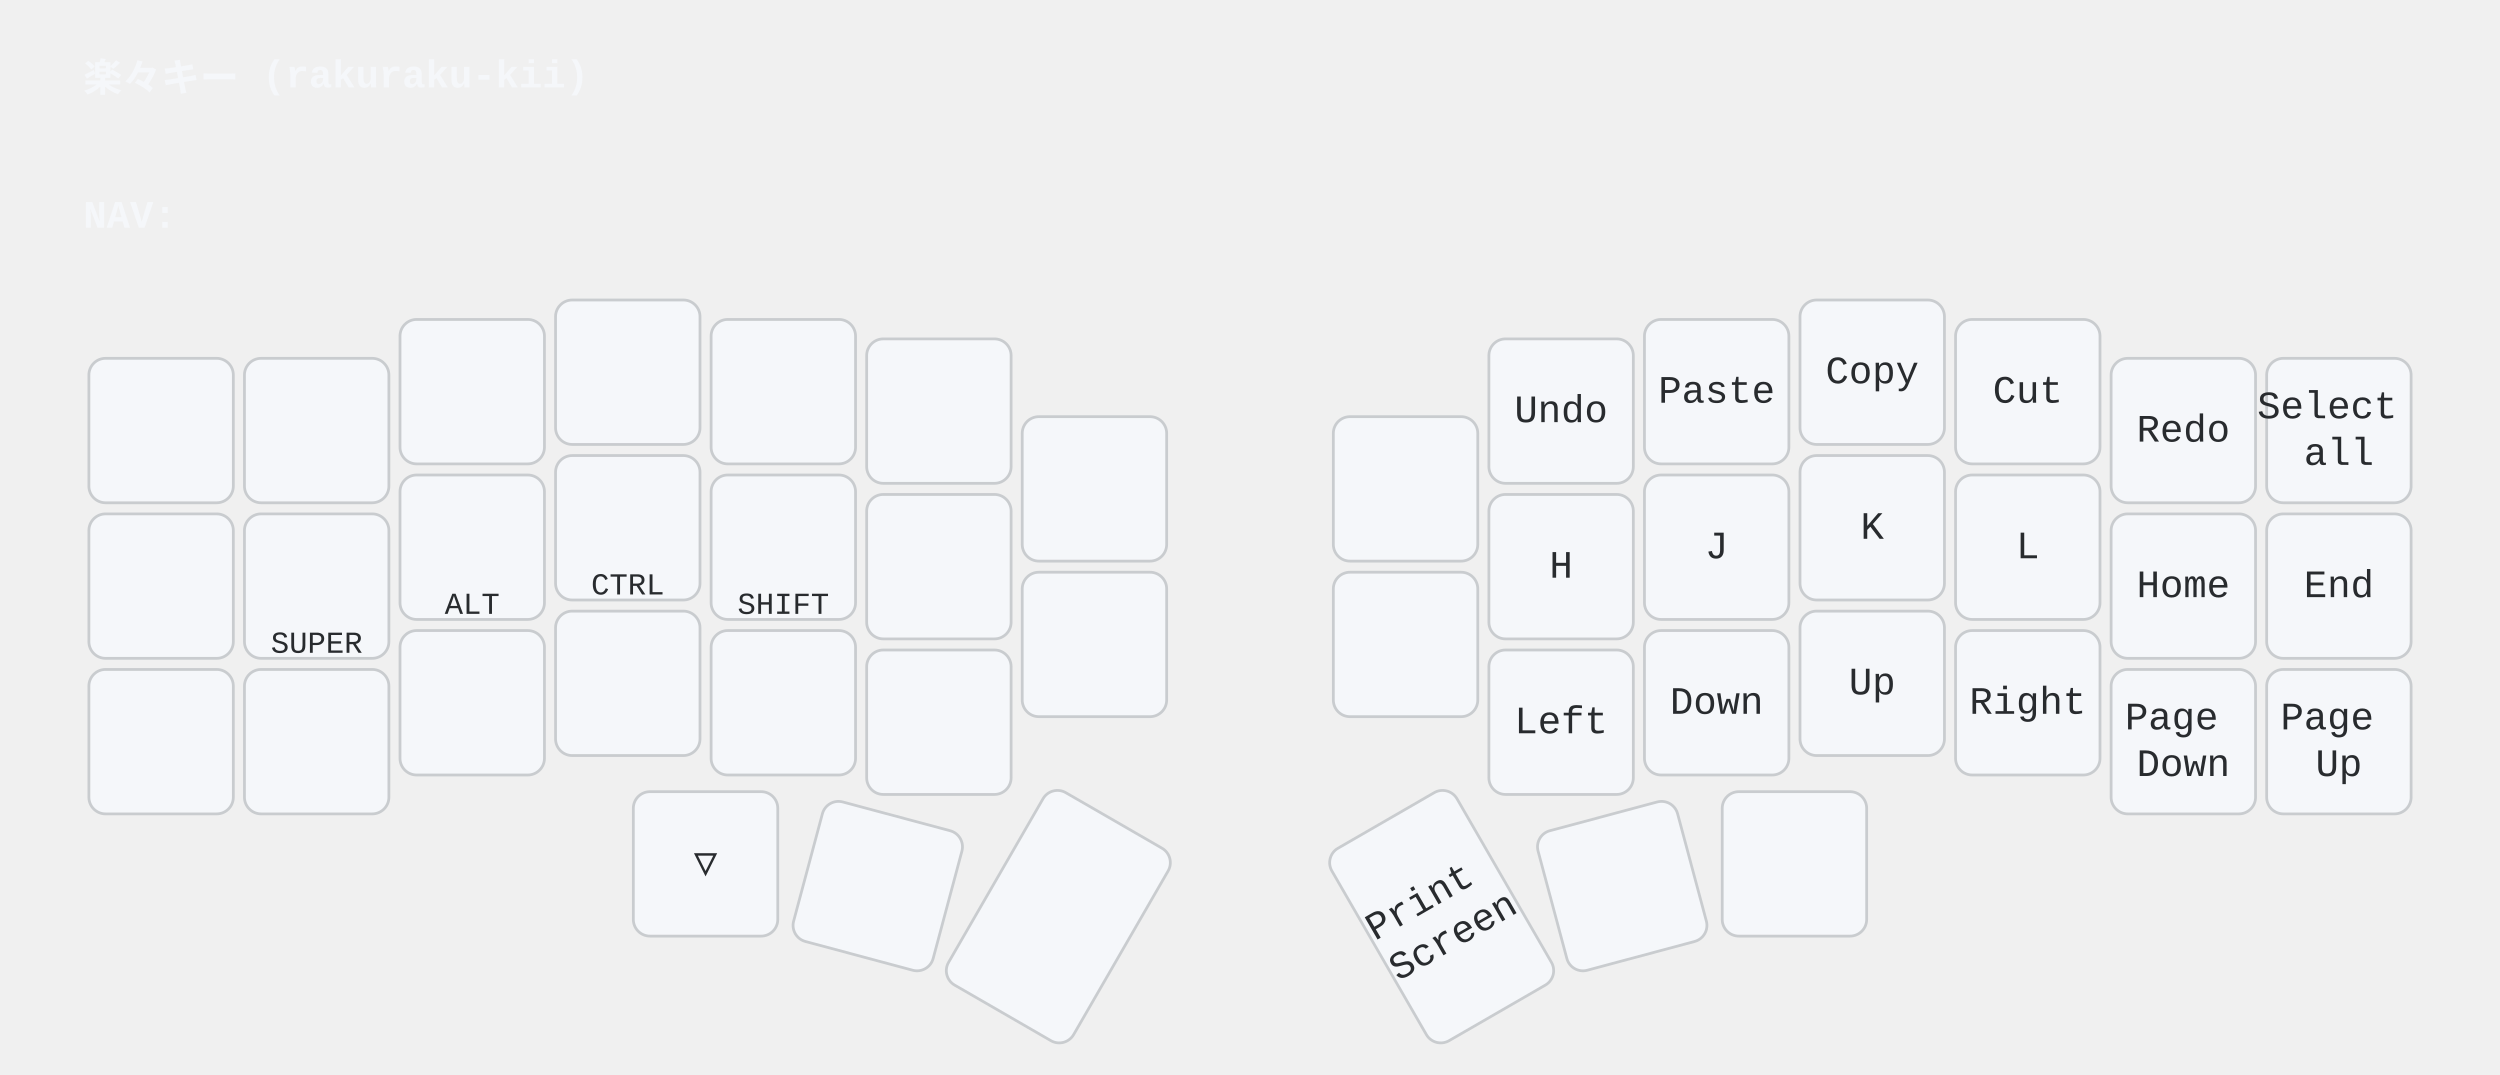
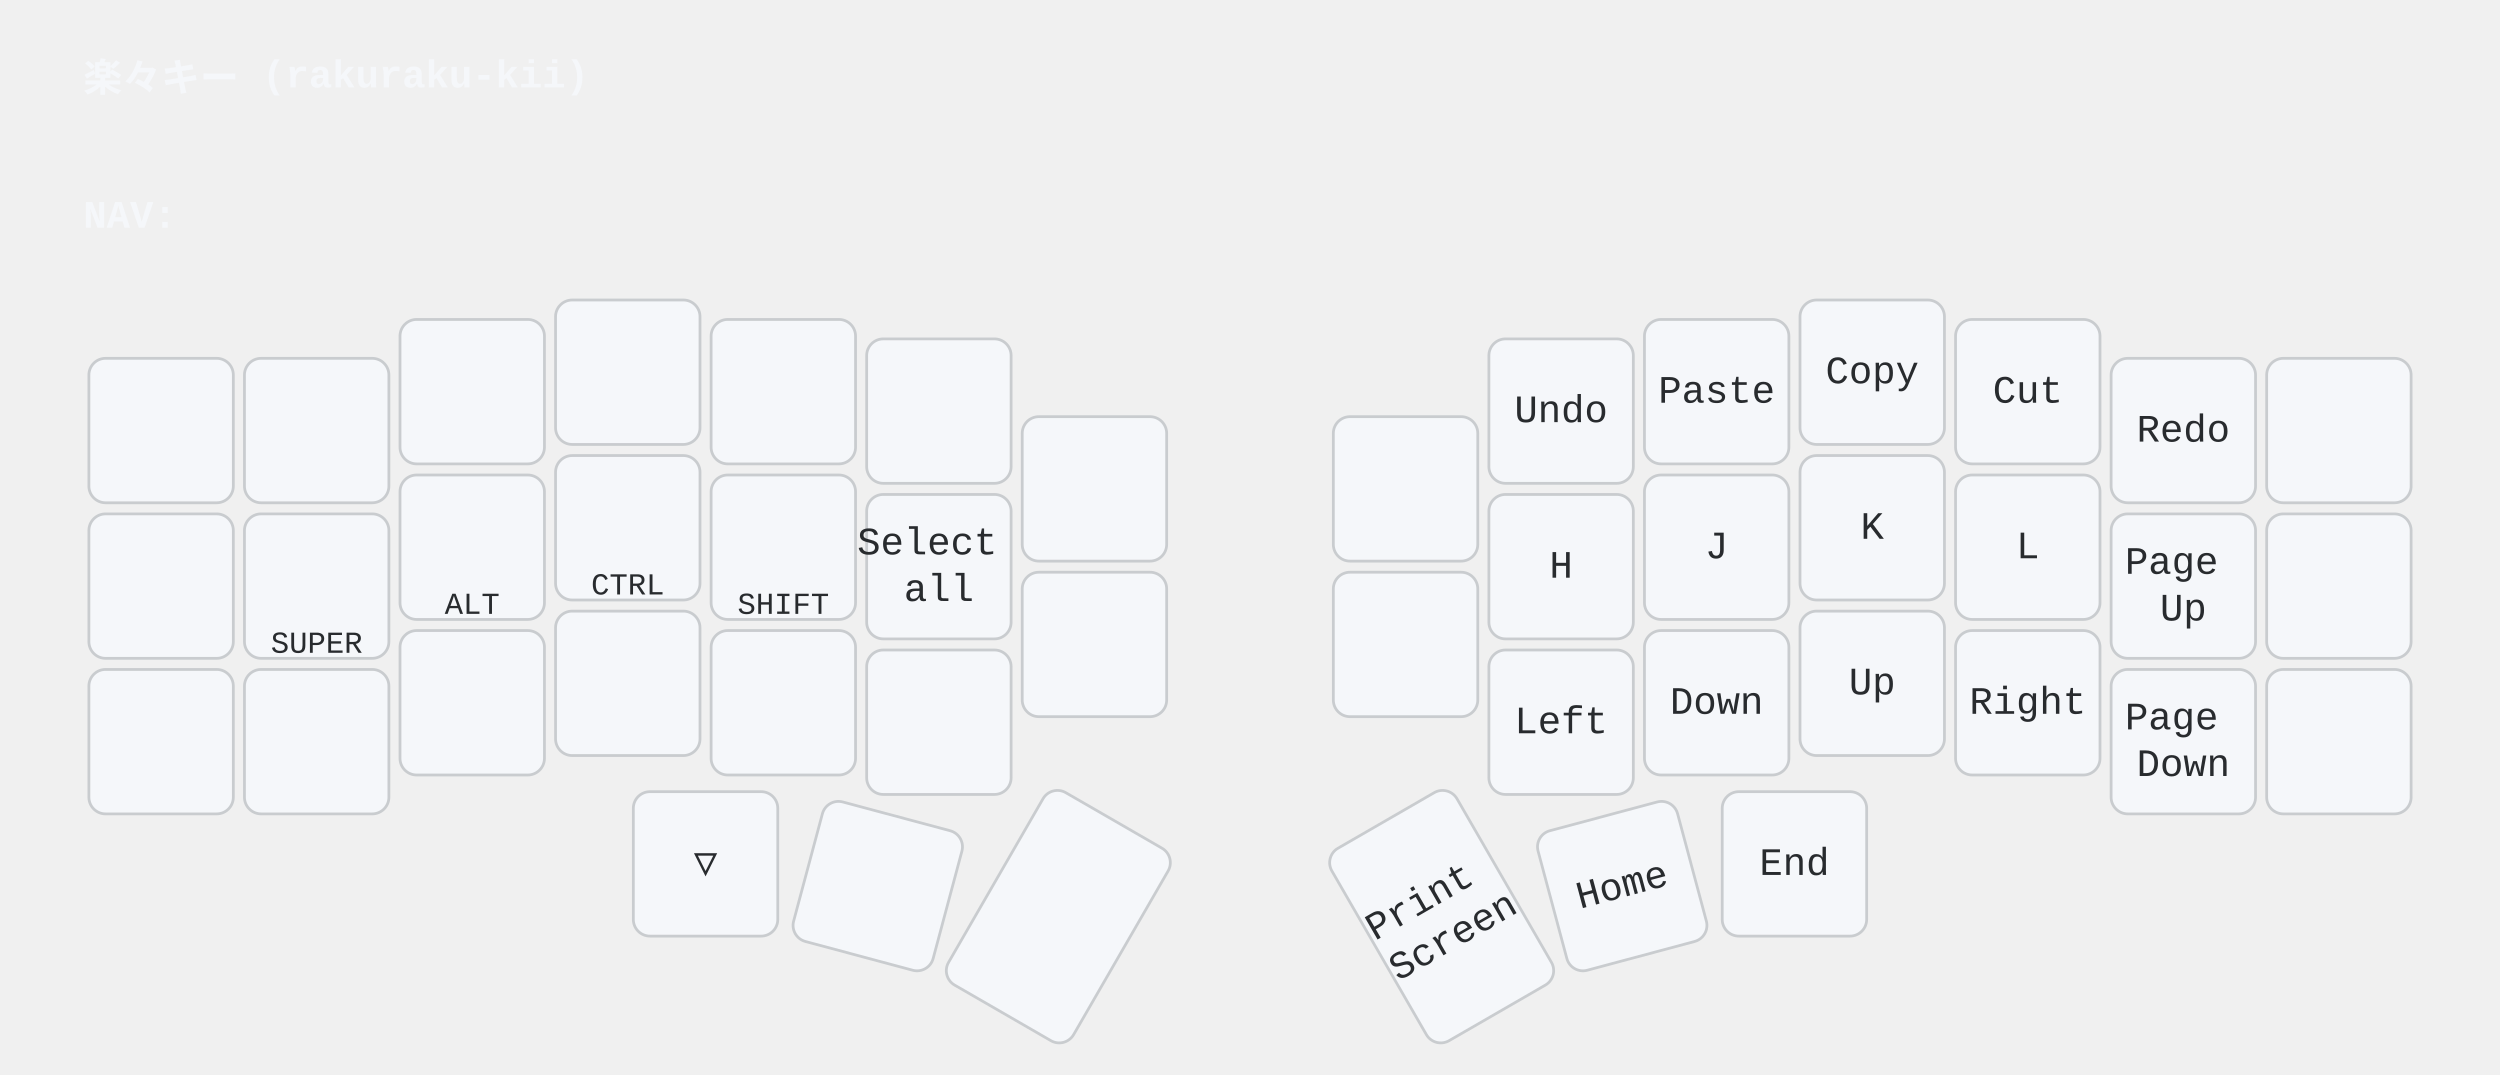
<svg xmlns="http://www.w3.org/2000/svg" width="900" height="387" viewBox="0 0 900 387" class="keymap">
  <style>/* inherit to force styles through use tags */
svg path {
    fill: inherit;
}

/* font and background color specifications */
* {
    background:#282B2E; 
    }
svg.keymap {
    font-family: SFMono-Regular,Consolas,Liberation Mono,Menlo,monospace;
    font-size: 14px;
    font-kerning: normal;
    text-rendering: optimizeLegibility;
    fill: #282B2E;
}

/* default key styling */
rect.key {
    fill: #f5f7fa;
}

rect.key, rect.combo {
    stroke: #c9cccf;
    stroke-width: 1;
}

/* default key side styling, only used is draw_key_sides is set */
rect.side {
    filter: brightness(90%);
}

/* color accent for combo boxes */
rect.combo, rect.combo-separate {
    fill: #5b7cfa;
}

/* color accent for held keys */
rect.held, rect.combo.held {
    fill: #19c6d1;
}

/* color accent for ghost (optional) keys */
rect.ghost, rect.combo.ghost {
    stroke-dasharray: 4, 4;
    stroke-width: 2;
}

text {
    text-anchor: middle;
    dominant-baseline: middle;
}

/* styling for layer labels */
text.label {
    font-weight: bold;
    text-anchor: start;
    fill: #f5f7fa
}

/* styling for optional footer */
text.footer {
    text-anchor: end;
    dominant-baseline: auto;
    stroke: white;
    stroke-width: 4;
    paint-order: stroke;
}

/* styling for combo tap, and key non-tap label text */
text.combo, text.hold, text.shifted, text.left, text.right {
    font-size: 11px;
}

text.hold {
    text-anchor: middle;
    dominant-baseline: auto;
}

text.shifted {
    text-anchor: middle;
    dominant-baseline: hanging;
}

text.left {
    text-anchor: start;
}

text.right {
    text-anchor: end;
}

text.layer-activator {
    text-decoration: underline;
}

/* styling for hold/shifted label text in combo box */
text.combo.hold, text.combo.shifted, text.combo.left, text.combo.right {
    font-size: 8px;
}

/* lighter symbol for transparent keys */
text.trans {
    fill: #282B2E;
}

/* styling for combo dendrons */
path.combo {
    stroke-width: 1;
    stroke: gray;
    fill: none;
}

/* Start Tabler Icons Cleanup */
/* cannot use height/width with glyphs */
.icon-tabler &gt; path {
    fill: inherit;
    stroke: inherit;
    stroke-width: 2;
}
/* hide tabler's default box */
.icon-tabler &gt; path[stroke="none"][fill="none"] {
    visibility: hidden;
}
/* End Tabler Icons Cleanup */

}</style>
  <g transform="translate(30,0)">
    <text x="0" y="28" class="label">楽々キー (rakuraku-kii)</text>
  </g>
  <g transform="translate(0,50)">
    <g transform="translate(30, 0)" class="layer-NAV">
      <text x="0" y="28" class="label" id="NAV">NAV:</text>
      <g transform="translate(0, 56)">
        <g transform="translate(28, 49)" class="key keypos-0">
          <rect rx="6" ry="6" x="-26" y="-26" width="52" height="52" class="key" />
        </g>
        <g transform="translate(84, 49)" class="key keypos-1">
          <rect rx="6" ry="6" x="-26" y="-26" width="52" height="52" class="key" />
        </g>
        <g transform="translate(140, 35)" class="key keypos-2">
          <rect rx="6" ry="6" x="-26" y="-26" width="52" height="52" class="key" />
        </g>
        <g transform="translate(196, 28)" class="key keypos-3">
          <rect rx="6" ry="6" x="-26" y="-26" width="52" height="52" class="key" />
        </g>
        <g transform="translate(252, 35)" class="key keypos-4">
          <rect rx="6" ry="6" x="-26" y="-26" width="52" height="52" class="key" />
        </g>
        <g transform="translate(308, 42)" class="key keypos-5">
          <rect rx="6" ry="6" x="-26" y="-26" width="52" height="52" class="key" />
        </g>
        <g transform="translate(364, 70)" class="key keypos-6">
          <rect rx="6" ry="6" x="-26" y="-26" width="52" height="52" class="key" />
        </g>
        <g transform="translate(476, 70)" class="key keypos-7">
          <rect rx="6" ry="6" x="-26" y="-26" width="52" height="52" class="key" />
        </g>
        <g transform="translate(532, 42)" class="key keypos-8">
          <rect rx="6" ry="6" x="-26" y="-26" width="52" height="52" class="key" />
          <text x="0" y="0" class="key tap">Undo</text>
        </g>
        <g transform="translate(588, 35)" class="key keypos-9">
          <rect rx="6" ry="6" x="-26" y="-26" width="52" height="52" class="key" />
          <text x="0" y="0" class="key tap">Paste</text>
        </g>
        <g transform="translate(644, 28)" class="key keypos-10">
          <rect rx="6" ry="6" x="-26" y="-26" width="52" height="52" class="key" />
          <text x="0" y="0" class="key tap">Copy</text>
        </g>
        <g transform="translate(700, 35)" class="key keypos-11">
          <rect rx="6" ry="6" x="-26" y="-26" width="52" height="52" class="key" />
          <text x="0" y="0" class="key tap">Cut</text>
        </g>
        <g transform="translate(756, 49)" class="key keypos-12">
          <rect rx="6" ry="6" x="-26" y="-26" width="52" height="52" class="key" />
          <text x="0" y="0" class="key tap">Redo</text>
        </g>
        <g transform="translate(812, 49)" class="key keypos-13">
          <rect rx="6" ry="6" x="-26" y="-26" width="52" height="52" class="key" />
+         </g>
+         <g transform="translate(28, 105)" class="key keypos-14">
+           <rect rx="6" ry="6" x="-26" y="-26" width="52" height="52" class="key" />
+         </g>
+         <g transform="translate(84, 105)" class="key keypos-15">
+           <rect rx="6" ry="6" x="-26" y="-26" width="52" height="52" class="key" />
+           <text x="0" y="24" class="key hold">SUPER</text>
+         </g>
+         <g transform="translate(140, 91)" class="key keypos-16">
+           <rect rx="6" ry="6" x="-26" y="-26" width="52" height="52" class="key" />
+           <text x="0" y="24" class="key hold">ALT</text>
+         </g>
+         <g transform="translate(196, 84)" class="key keypos-17">
+           <rect rx="6" ry="6" x="-26" y="-26" width="52" height="52" class="key" />
+           <text x="0" y="24" class="key hold">CTRL</text>
+         </g>
+         <g transform="translate(252, 91)" class="key keypos-18">
+           <rect rx="6" ry="6" x="-26" y="-26" width="52" height="52" class="key" />
+           <text x="0" y="24" class="key hold">SHIFT</text>
+         </g>
+         <g transform="translate(308, 98)" class="key keypos-19">
+           <rect rx="6" ry="6" x="-26" y="-26" width="52" height="52" class="key" />
          <text x="0" y="0" class="key tap">
            <tspan x="0" dy="-0.6em">Select</tspan>
            <tspan x="0" dy="1.2em">all</tspan>
          </text>
        </g>
-         <g transform="translate(28, 105)" class="key keypos-14">
-           <rect rx="6" ry="6" x="-26" y="-26" width="52" height="52" class="key" />
-         </g>
-         <g transform="translate(84, 105)" class="key keypos-15">
-           <rect rx="6" ry="6" x="-26" y="-26" width="52" height="52" class="key" />
-           <text x="0" y="24" class="key hold">SUPER</text>
-         </g>
-         <g transform="translate(140, 91)" class="key keypos-16">
-           <rect rx="6" ry="6" x="-26" y="-26" width="52" height="52" class="key" />
-           <text x="0" y="24" class="key hold">ALT</text>
-         </g>
-         <g transform="translate(196, 84)" class="key keypos-17">
-           <rect rx="6" ry="6" x="-26" y="-26" width="52" height="52" class="key" />
-           <text x="0" y="24" class="key hold">CTRL</text>
-         </g>
-         <g transform="translate(252, 91)" class="key keypos-18">
-           <rect rx="6" ry="6" x="-26" y="-26" width="52" height="52" class="key" />
-           <text x="0" y="24" class="key hold">SHIFT</text>
-         </g>
-         <g transform="translate(308, 98)" class="key keypos-19">
-           <rect rx="6" ry="6" x="-26" y="-26" width="52" height="52" class="key" />
-         </g>
        <g transform="translate(364, 126)" class="key keypos-20">
          <rect rx="6" ry="6" x="-26" y="-26" width="52" height="52" class="key" />
        </g>
        <g transform="translate(476, 126)" class="key keypos-21">
          <rect rx="6" ry="6" x="-26" y="-26" width="52" height="52" class="key" />
        </g>
        <g transform="translate(532, 98)" class="key keypos-22">
          <rect rx="6" ry="6" x="-26" y="-26" width="52" height="52" class="key" />
          <text x="0" y="0" class="key tap">H</text>
        </g>
        <g transform="translate(588, 91)" class="key keypos-23">
          <rect rx="6" ry="6" x="-26" y="-26" width="52" height="52" class="key" />
          <text x="0" y="0" class="key tap">J</text>
        </g>
        <g transform="translate(644, 84)" class="key keypos-24">
          <rect rx="6" ry="6" x="-26" y="-26" width="52" height="52" class="key" />
          <text x="0" y="0" class="key tap">K</text>
        </g>
        <g transform="translate(700, 91)" class="key keypos-25">
          <rect rx="6" ry="6" x="-26" y="-26" width="52" height="52" class="key" />
          <text x="0" y="0" class="key tap">L</text>
        </g>
        <g transform="translate(756, 105)" class="key keypos-26">
          <rect rx="6" ry="6" x="-26" y="-26" width="52" height="52" class="key" />
-           <text x="0" y="0" class="key tap">Home</text>
+           <text x="0" y="0" class="key tap">
+             <tspan x="0" dy="-0.6em">Page</tspan>
+             <tspan x="0" dy="1.2em">Up</tspan>
+           </text>
        </g>
        <g transform="translate(812, 105)" class="key keypos-27">
          <rect rx="6" ry="6" x="-26" y="-26" width="52" height="52" class="key" />
-           <text x="0" y="0" class="key tap">End</text>
        </g>
        <g transform="translate(28, 161)" class="key keypos-28">
          <rect rx="6" ry="6" x="-26" y="-26" width="52" height="52" class="key" />
        </g>
        <g transform="translate(84, 161)" class="key keypos-29">
          <rect rx="6" ry="6" x="-26" y="-26" width="52" height="52" class="key" />
        </g>
        <g transform="translate(140, 147)" class="key keypos-30">
          <rect rx="6" ry="6" x="-26" y="-26" width="52" height="52" class="key" />
        </g>
        <g transform="translate(196, 140)" class="key keypos-31">
          <rect rx="6" ry="6" x="-26" y="-26" width="52" height="52" class="key" />
        </g>
        <g transform="translate(252, 147)" class="key keypos-32">
          <rect rx="6" ry="6" x="-26" y="-26" width="52" height="52" class="key" />
        </g>
        <g transform="translate(308, 154)" class="key keypos-33">
          <rect rx="6" ry="6" x="-26" y="-26" width="52" height="52" class="key" />
        </g>
        <g transform="translate(532, 154)" class="key keypos-34">
          <rect rx="6" ry="6" x="-26" y="-26" width="52" height="52" class="key" />
          <text x="0" y="0" class="key tap">Left</text>
        </g>
        <g transform="translate(588, 147)" class="key keypos-35">
          <rect rx="6" ry="6" x="-26" y="-26" width="52" height="52" class="key" />
          <text x="0" y="0" class="key tap">Down</text>
        </g>
        <g transform="translate(644, 140)" class="key keypos-36">
          <rect rx="6" ry="6" x="-26" y="-26" width="52" height="52" class="key" />
          <text x="0" y="0" class="key tap">Up</text>
        </g>
        <g transform="translate(700, 147)" class="key keypos-37">
          <rect rx="6" ry="6" x="-26" y="-26" width="52" height="52" class="key" />
          <text x="0" y="0" class="key tap">Right</text>
        </g>
        <g transform="translate(756, 161)" class="key keypos-38">
          <rect rx="6" ry="6" x="-26" y="-26" width="52" height="52" class="key" />
          <text x="0" y="0" class="key tap">
            <tspan x="0" dy="-0.6em">Page</tspan>
            <tspan x="0" dy="1.2em">Down</tspan>
          </text>
        </g>
        <g transform="translate(812, 161)" class="key keypos-39">
          <rect rx="6" ry="6" x="-26" y="-26" width="52" height="52" class="key" />
-           <text x="0" y="0" class="key tap">
-             <tspan x="0" dy="-0.6em">Page</tspan>
-             <tspan x="0" dy="1.2em">Up</tspan>
-           </text>
        </g>
        <g transform="translate(224, 205)" class="key keypos-40">
          <rect rx="6" ry="6" x="-26" y="-26" width="52" height="52" class="key" />
          <text x="0" y="0" class="key tap">▽</text>
        </g>
        <g transform="translate(286, 213) rotate(15.0)" class="key keypos-41">
          <rect rx="6" ry="6" x="-26" y="-26" width="52" height="52" class="key" />
        </g>
        <g transform="translate(351, 224) rotate(30.0)" class="key keypos-42">
          <rect rx="6" ry="6" x="-26" y="-40" width="52" height="80" class="key" />
        </g>
        <g transform="translate(489, 224) rotate(-30.0)" class="key keypos-43">
          <rect rx="6" ry="6" x="-26" y="-40" width="52" height="80" class="key" />
          <text x="0" y="0" class="key tap">
            <tspan x="0" dy="-0.6em">Print</tspan>
            <tspan x="0" dy="1.2em">Screen</tspan>
          </text>
        </g>
        <g transform="translate(554, 213) rotate(-15.0)" class="key keypos-44">
          <rect rx="6" ry="6" x="-26" y="-26" width="52" height="52" class="key" />
+           <text x="0" y="0" class="key tap">Home</text>
        </g>
        <g transform="translate(616, 205)" class="key keypos-45">
          <rect rx="6" ry="6" x="-26" y="-26" width="52" height="52" class="key" />
+           <text x="0" y="0" class="key tap">End</text>
        </g>
      </g>
    </g>
  </g>
</svg>
